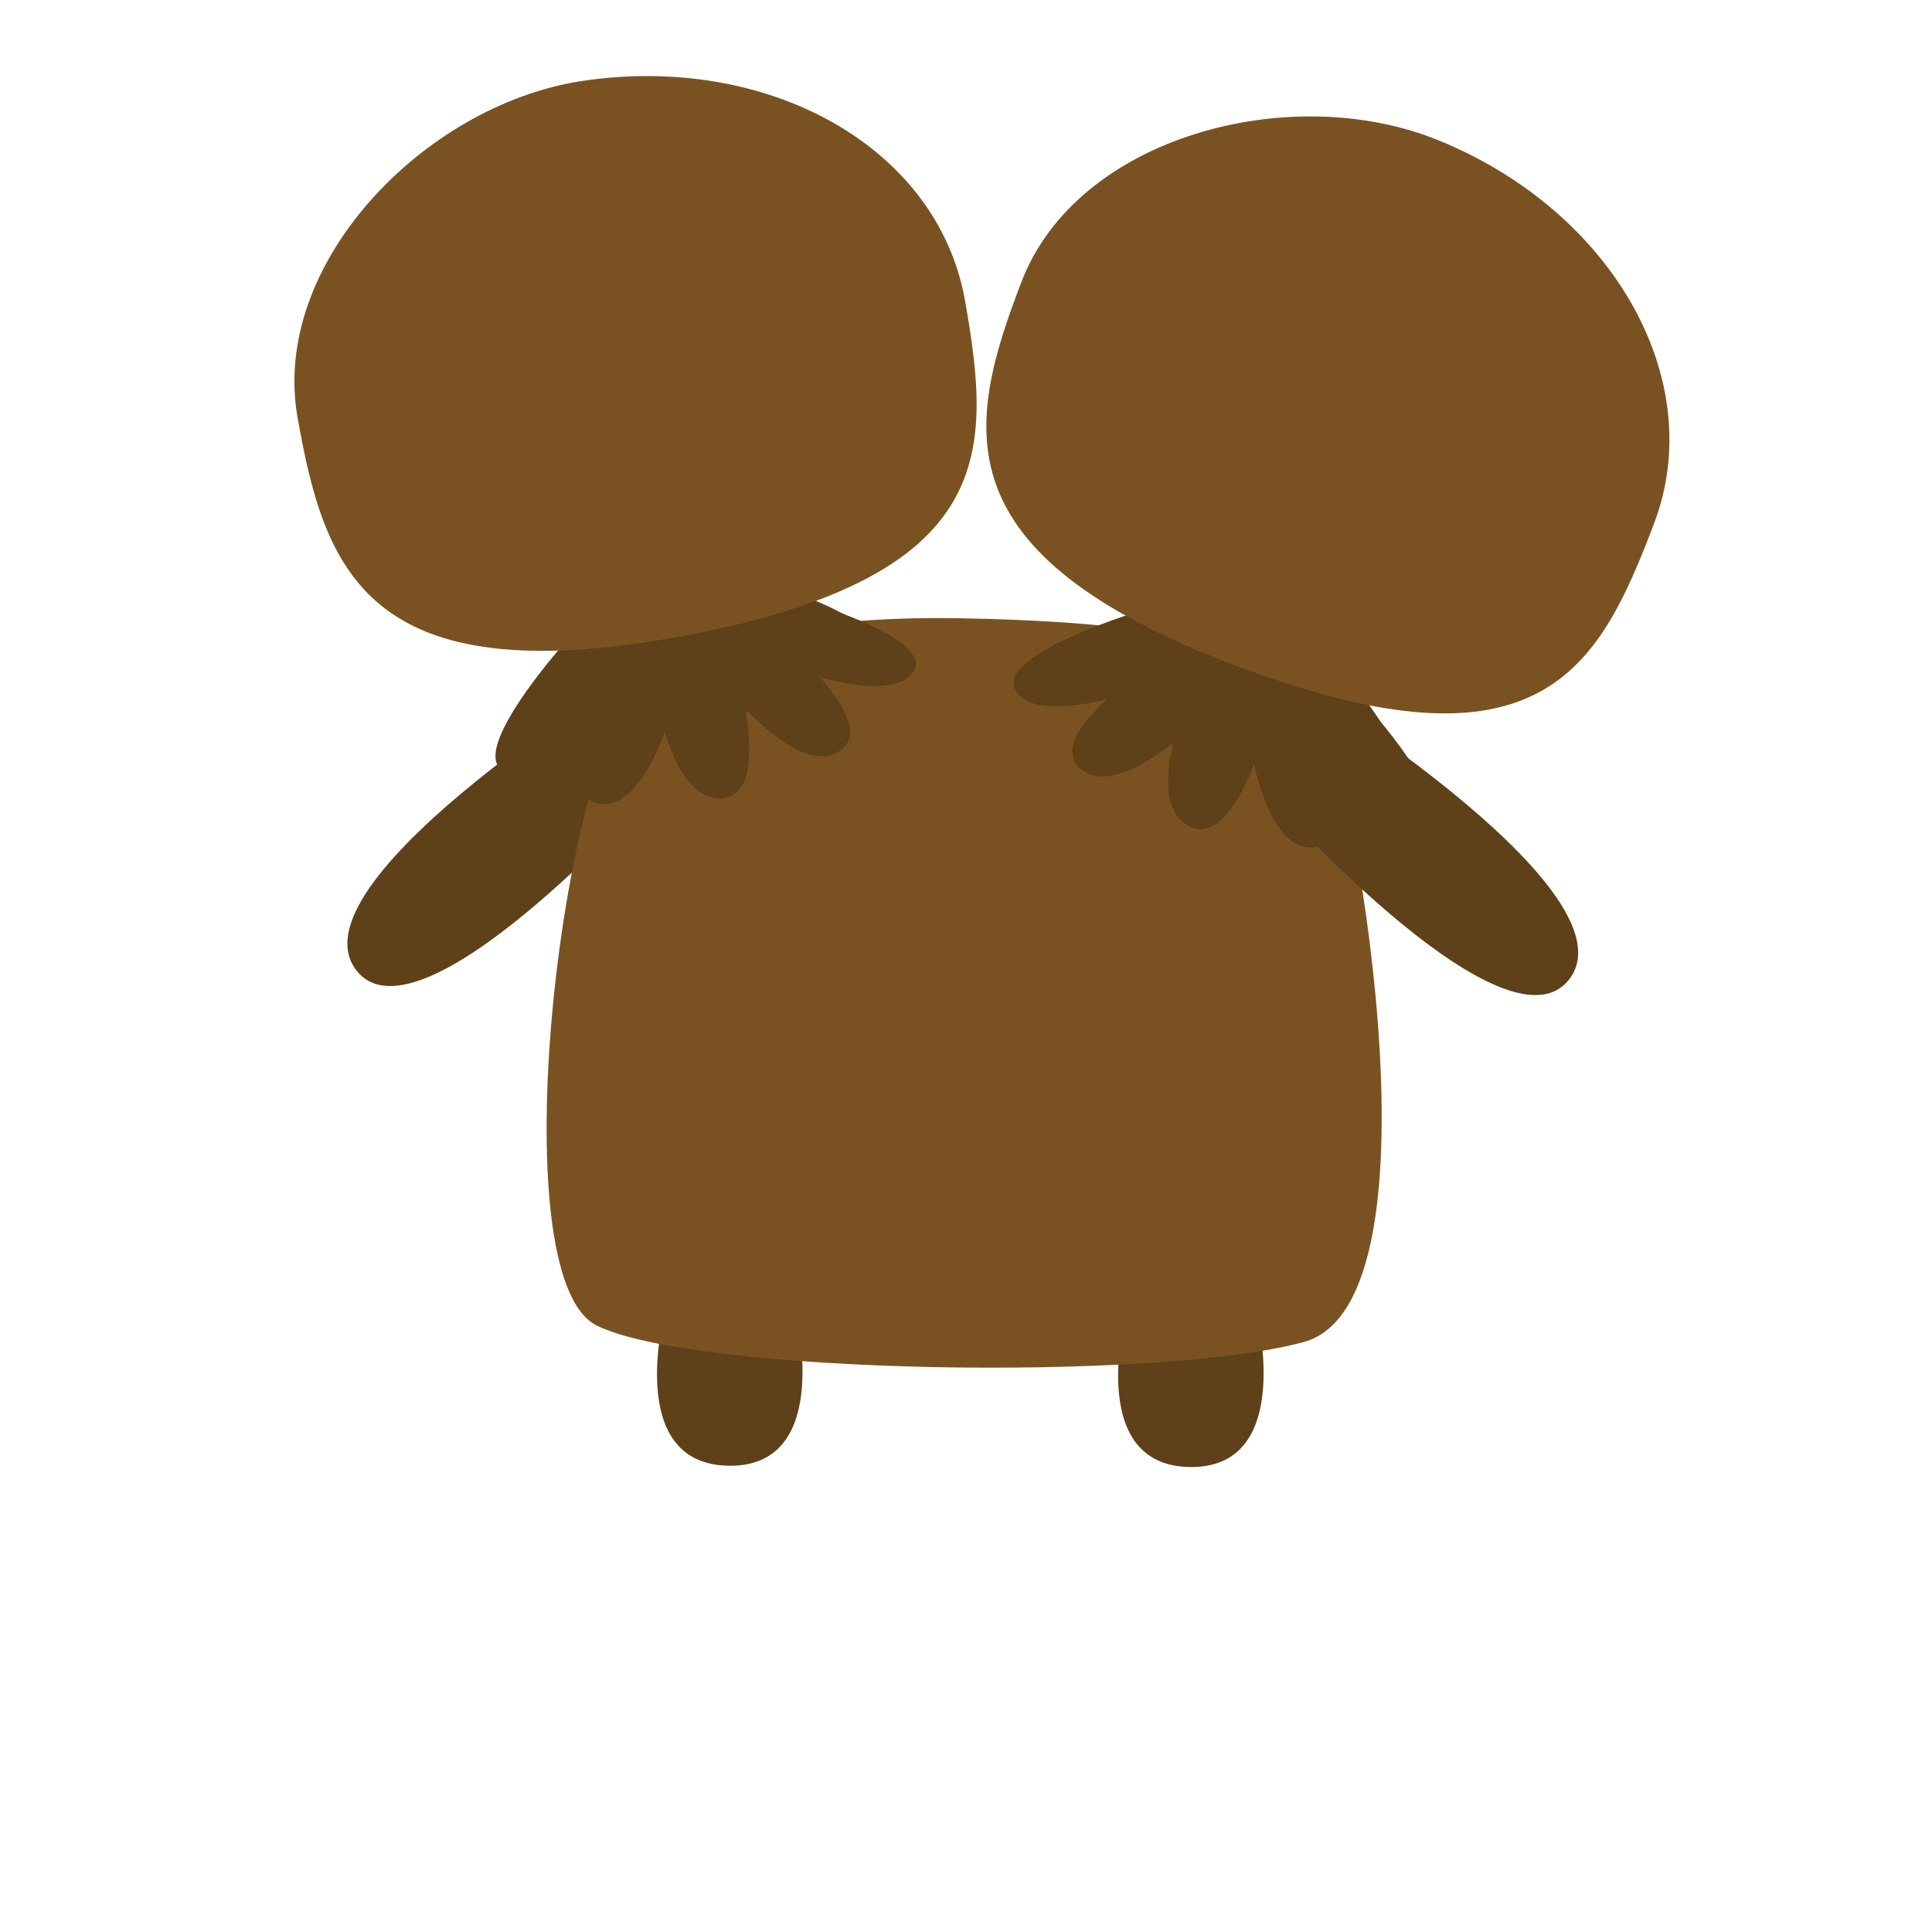
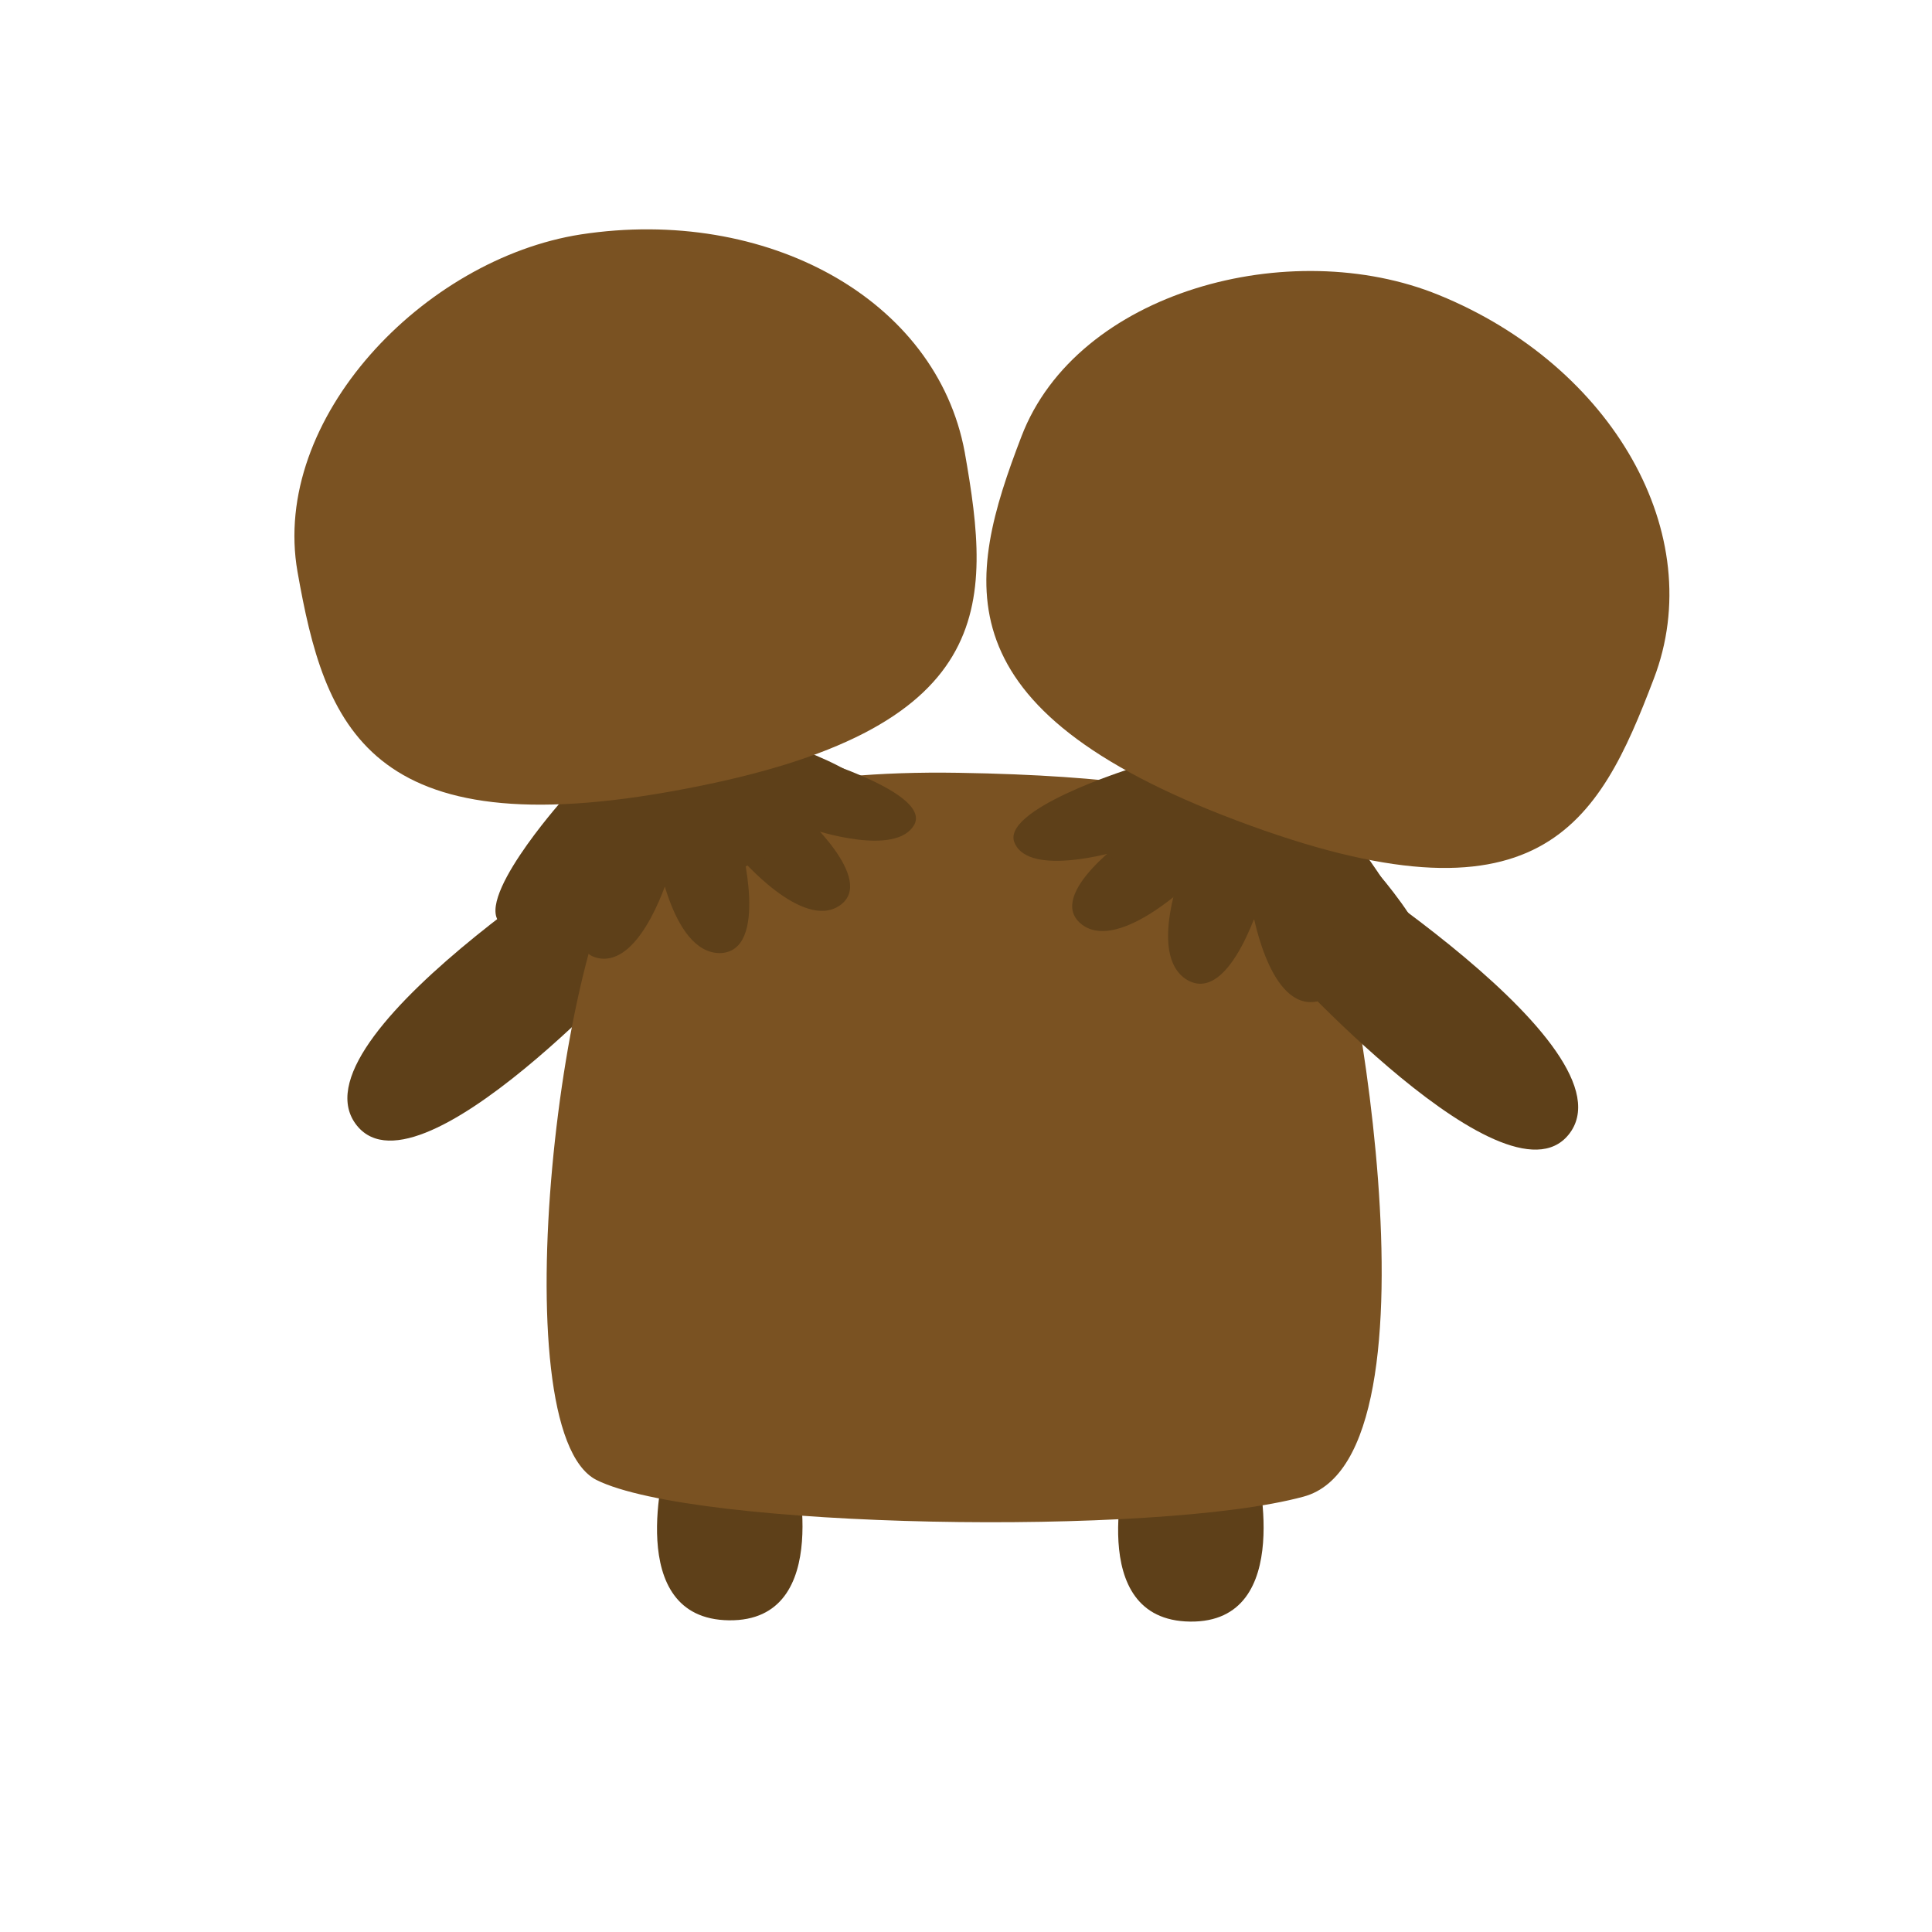
<svg xmlns="http://www.w3.org/2000/svg" version="1.1" id="Layer_1" x="0px" y="0px" viewBox="0 0 150 150" style="enable-background:new 0 0 150 150;" xml:space="preserve">
  <style type="text/css">
	.st0{fill:#5E4019;}
	.st1{fill:#7A5222;}
</style>
  <g>
-     <path class="st0" d="M51.7,101.5c0,0-3.4,12.2,4.9,12.3c8.3,0.1,5.1-12.3,5.1-12.3H51.7z" />
-     <path class="st0" d="M87.5,101.6c0,0-3.4,12.2,4.9,12.3c8.3,0.1,5.1-12.3,5.1-12.3H87.5z" />
-     <path class="st0" d="M49.8,51.6c0,0-26.9,16.4-22.3,23.5c4.6,7,23-13.5,23-13.5L49.8,51.6z" />
-     <path class="st0" d="M99.5,63.6l0.7-10" />
-     <path class="st1" d="M74.4,48c24.6,0.4,26,4.8,28.1,7.4c2.1,2.5,10.3,45.7-1.3,48.8c-11.4,3.1-47.3,2.5-54.9-1.3   c-7.6-3.9-2.6-44.4,3.2-49.2C53.8,50,61.9,47.8,74.4,48z" />
-     <path class="st0" d="M99,62.3c0,0,18.4,20.5,23,13.5c4.6-7.1-22.3-23.5-22.3-23.5" />
+     <path class="st0" d="M51.7,113.5c0,0-3.4,12.2,4.9,12.3c8.3,0.1,5.1-12.3,5.1-12.3H51.7z" />
+     <path class="st0" d="M87.5,113.6c0,0-3.4,12.2,4.9,12.3c8.3,0.1,5.1-12.3,5.1-12.3H87.5z" />
+     <path class="st0" d="M49.8,63.6c0,0-26.9,16.4-22.3,23.5c4.6,7,23-13.5,23-13.5L49.8,63.6z" />
+     <path class="st0" d="M99.5,75.6l0.7-10" />
+     <path class="st1" d="M74.4,60c24.6,0.4,26,4.8,28.1,7.4c2.1,2.5,10.3,45.7-1.3,48.8c-11.4,3.1-47.3,2.5-54.9-1.3   c-7.6-3.9-2.6-44.4,3.2-49.2C53.8,62,61.9,59.8,74.4,60z" />
+     <path class="st0" d="M99,74.3c0,0,18.4,20.5,23,13.5c4.6-7.1-22.3-23.5-22.3-23.5" />
  </g>
  <g>
-     <path class="st0" d="M43.6,50.2c0,0-7.1,8-4.6,9.6c2.4,1.6,7.1-3.5,7.1-3.5L43.6,50.2z" />
-     <path class="st0" d="M62,46.5c0,0,10.3,2.9,9,5.5c-1.4,2.6-7.9,0.4-7.9,0.4L62,46.5z" />
-     <path class="st0" d="M57.4,54.5c0,0,4.9,5.8,7.8,3.8c2.9-1.9-3-7.2-3-7.2L57.4,54.5z" />
-     <path class="st0" d="M50.9,53.6c0,0,1.1,8.4,5,8.4c3.9-0.1,1.6-8.6,1.6-8.6L50.9,53.6z" />
-     <path class="st0" d="M52,55.7c0,0-2.1,7.3-5.5,6.7s-0.3-7.8-0.3-7.8L52,55.7z" />
-     <path class="st0" d="M47.3,46.5c0,0-7.7,6.3-4.3,8.9c2.9,2.2,6.1,2.1,11.5,0.9c5.3-1.2,14.7-6.1,12-8C63.2,46,55.3,44,55.3,44   L47.3,46.5z" />
-     <path class="st1" d="M23.1,32.4C21,20.5,32.9,8.2,45.1,6.3c14.4-2.2,27.6,5,29.8,16.9c2.1,11.9,2.7,21.6-22,26.2   C28.5,53.9,25.2,44.3,23.1,32.4z" />
+     <path class="st0" d="M43.6,62.2c0,0-7.1,8-4.6,9.6c2.4,1.6,7.1-3.5,7.1-3.5L43.6,62.2z" />
+     <path class="st0" d="M62,58.5c0,0,10.3,2.9,9,5.5c-1.4,2.6-7.9,0.4-7.9,0.4L62,58.5z" />
+     <path class="st0" d="M57.4,66.5c0,0,4.9,5.8,7.8,3.8s-3-7.2-3-7.2L57.4,66.5z" />
+     <path class="st0" d="M50.9,65.6c0,0,1.1,8.4,5,8.4c3.9-0.1,1.6-8.6,1.6-8.6L50.9,65.6z" />
+     <path class="st0" d="M52,67.7c0,0-2.1,7.3-5.5,6.7s-0.3-7.8-0.3-7.8L52,67.7z" />
+     <path class="st0" d="M47.3,58.5c0,0-7.7,6.3-4.3,8.9c2.9,2.2,6.1,2.1,11.5,0.9s14.7-6.1,12-8C63.2,58,55.3,56,55.3,56L47.3,58.5z" />
+     <path class="st1" d="M23.1,44.4c-2.1-11.9,9.8-24.3,22-26.2c14.4-2.2,27.6,5,29.8,16.9c2.1,11.9,2.7,21.6-22,26.2   C28.5,65.9,25.2,56.3,23.1,44.4z" />
  </g>
  <g>
-     <path class="st0" d="M87.7,47.7c0,0-10.2,3.2-8.9,5.8c1.2,2.6,7.9,0.6,7.9,0.6L87.7,47.7z" />
-     <path class="st0" d="M105.4,54c0,0,7.4,7.8,4.9,9.3c-2.5,1.5-6.9-3.8-6.9-3.8L105.4,54z" />
-     <path class="st0" d="M97.2,58.5c0,0,1.2,7.5,4.7,7.3c3.5-0.2,1.1-7.7,1.1-7.7L97.2,58.5z" />
-     <path class="st0" d="M92.2,54.3c0,0-3.4,7.8,0,9.8c3.4,1.9,5.8-6.6,5.8-6.6L92.2,54.3z" />
-     <path class="st0" d="M92.1,56.8c0,0-5.5,5.2-8.2,2.9s3.8-6.8,3.8-6.8L92.1,56.8z" />
-     <path class="st0" d="M92.8,46.4c0,0-9.8,1.4-8.3,5.4c1.3,3.4,4.2,5,9.3,6.7c5.2,1.8,15.8,2.4,14.4-0.6c-1.6-3.7-7.3-9.5-7.3-9.5   L92.8,46.4z" />
-     <path class="st1" d="M79.3,21.9c4.3-11.3,20.9-15.7,32.4-11c13.5,5.5,21,18.6,16.7,29.8c-4.3,11.3-8.8,19.9-32.4,11   C72.9,43,75,33.1,79.3,21.9z" />
+     <path class="st0" d="M87.7,59.7c0,0-10.2,3.2-8.9,5.8c1.2,2.6,7.9,0.6,7.9,0.6L87.7,59.7z" />
+     <path class="st0" d="M105.4,66c0,0,7.4,7.8,4.9,9.3c-2.5,1.5-6.9-3.8-6.9-3.8L105.4,66z" />
+     <path class="st0" d="M97.2,70.5c0,0,1.2,7.5,4.7,7.3c3.5-0.2,1.1-7.7,1.1-7.7L97.2,70.5z" />
+     <path class="st0" d="M92.2,66.3c0,0-3.4,7.8,0,9.8c3.4,1.9,5.8-6.6,5.8-6.6L92.2,66.3z" />
+     <path class="st0" d="M92.1,68.8c0,0-5.5,5.2-8.2,2.9s3.8-6.8,3.8-6.8L92.1,68.8z" />
+     <path class="st0" d="M92.8,58.4c0,0-9.8,1.4-8.3,5.4c1.3,3.4,4.2,5,9.3,6.7c5.2,1.8,15.8,2.4,14.4-0.6c-1.6-3.7-7.3-9.5-7.3-9.5   L92.8,58.4z" />
+     <path class="st1" d="M79.3,33.9c4.3-11.3,20.9-15.7,32.4-11c13.5,5.5,21,18.6,16.7,29.8c-4.3,11.3-8.8,19.9-32.4,11   C72.9,55,75,45.1,79.3,33.9z" />
  </g>
</svg>
